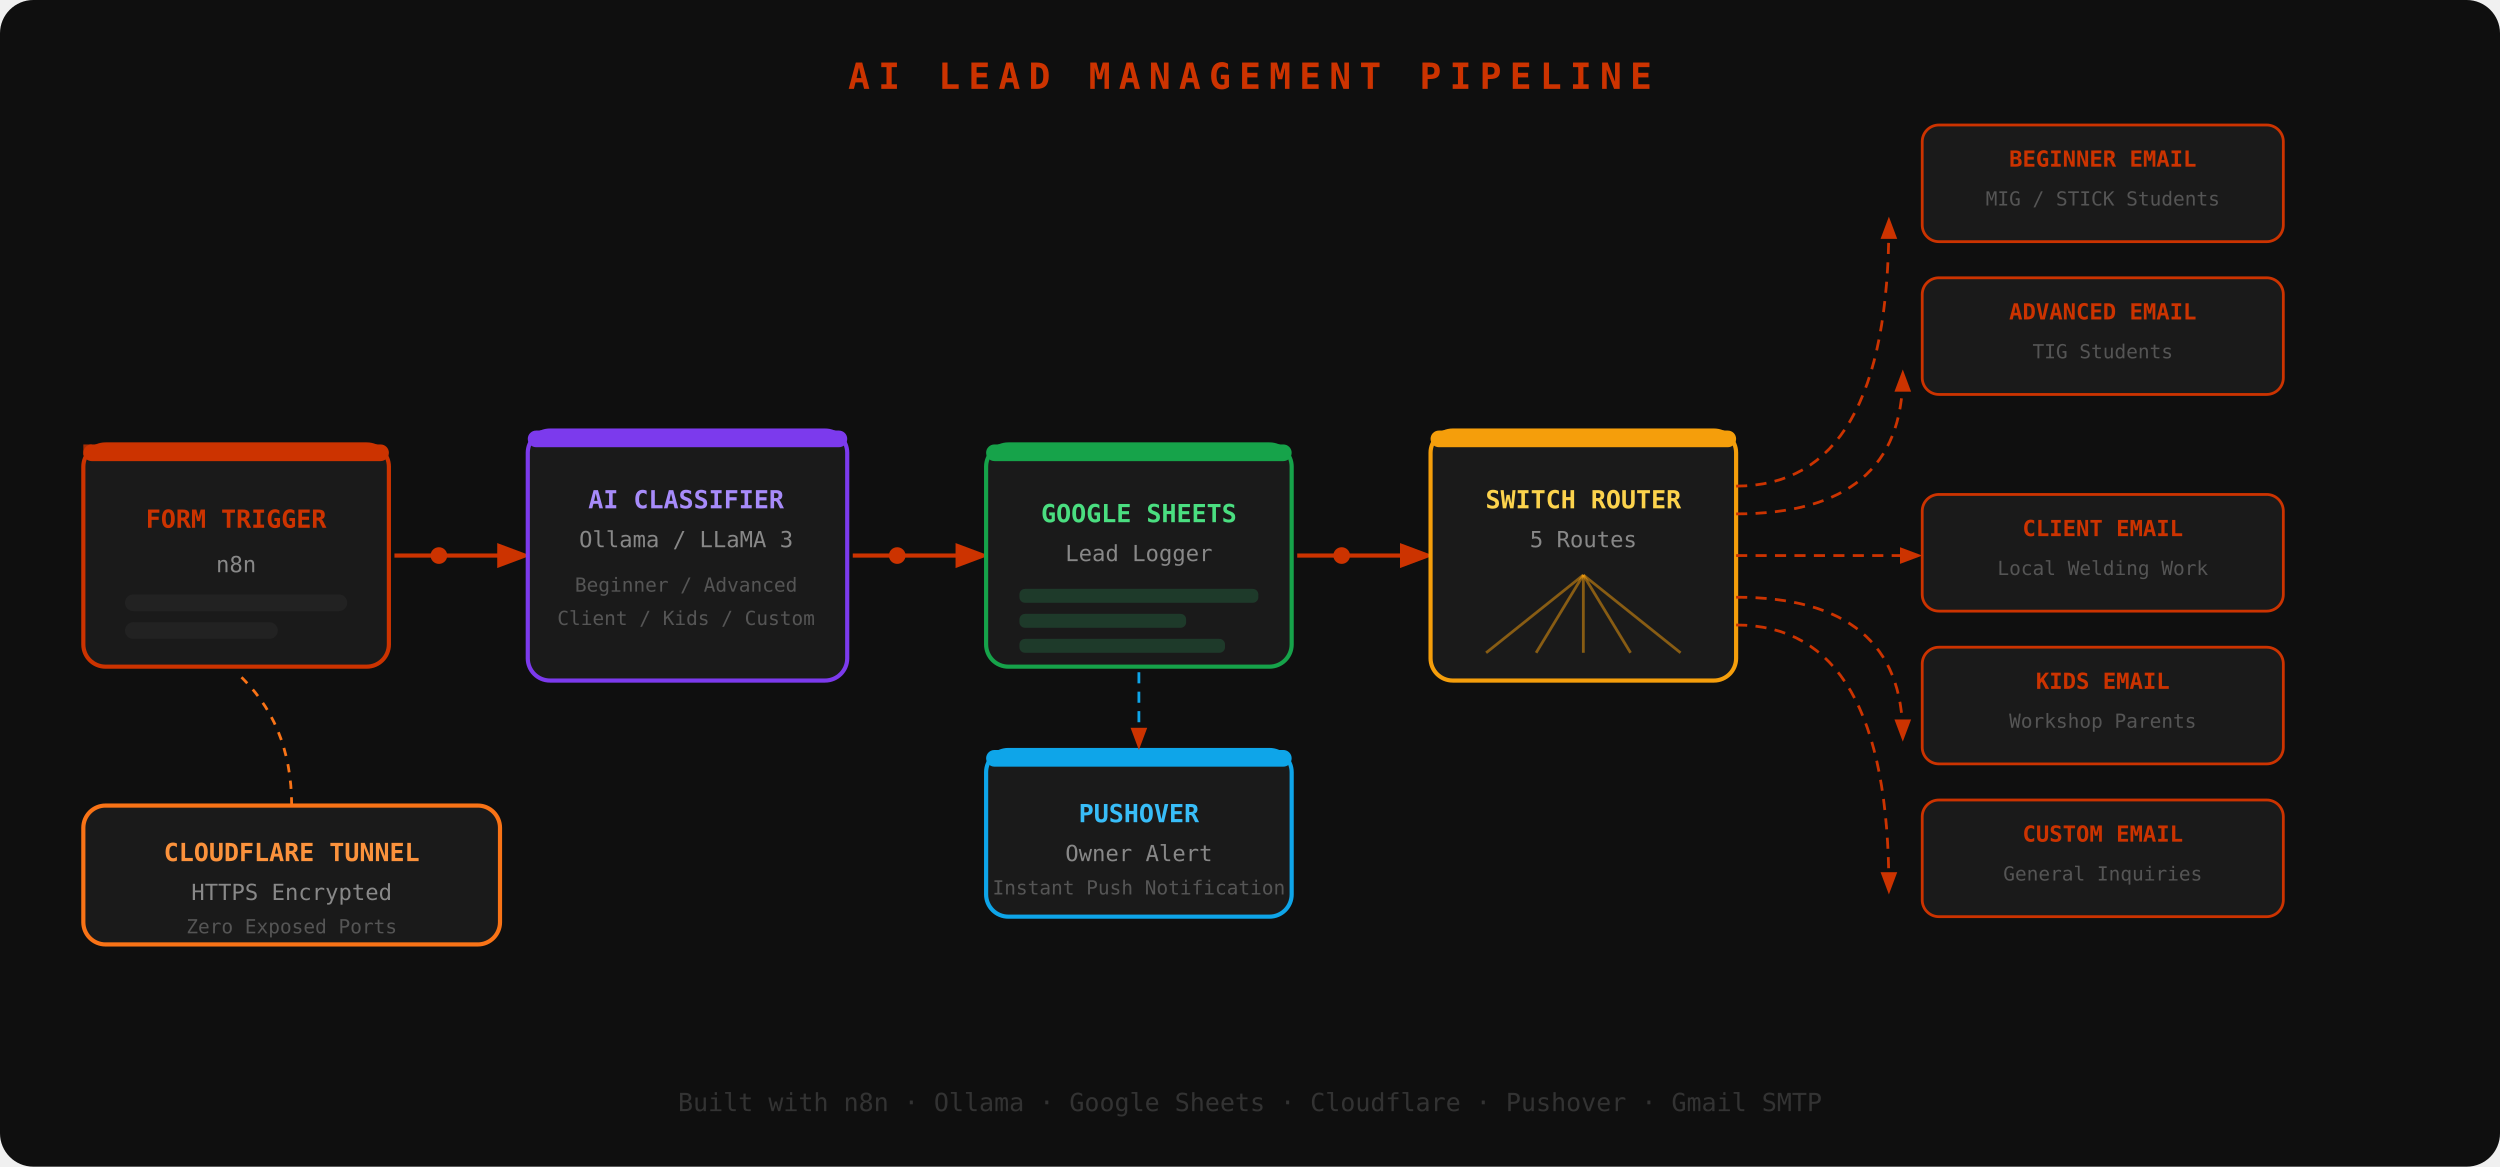
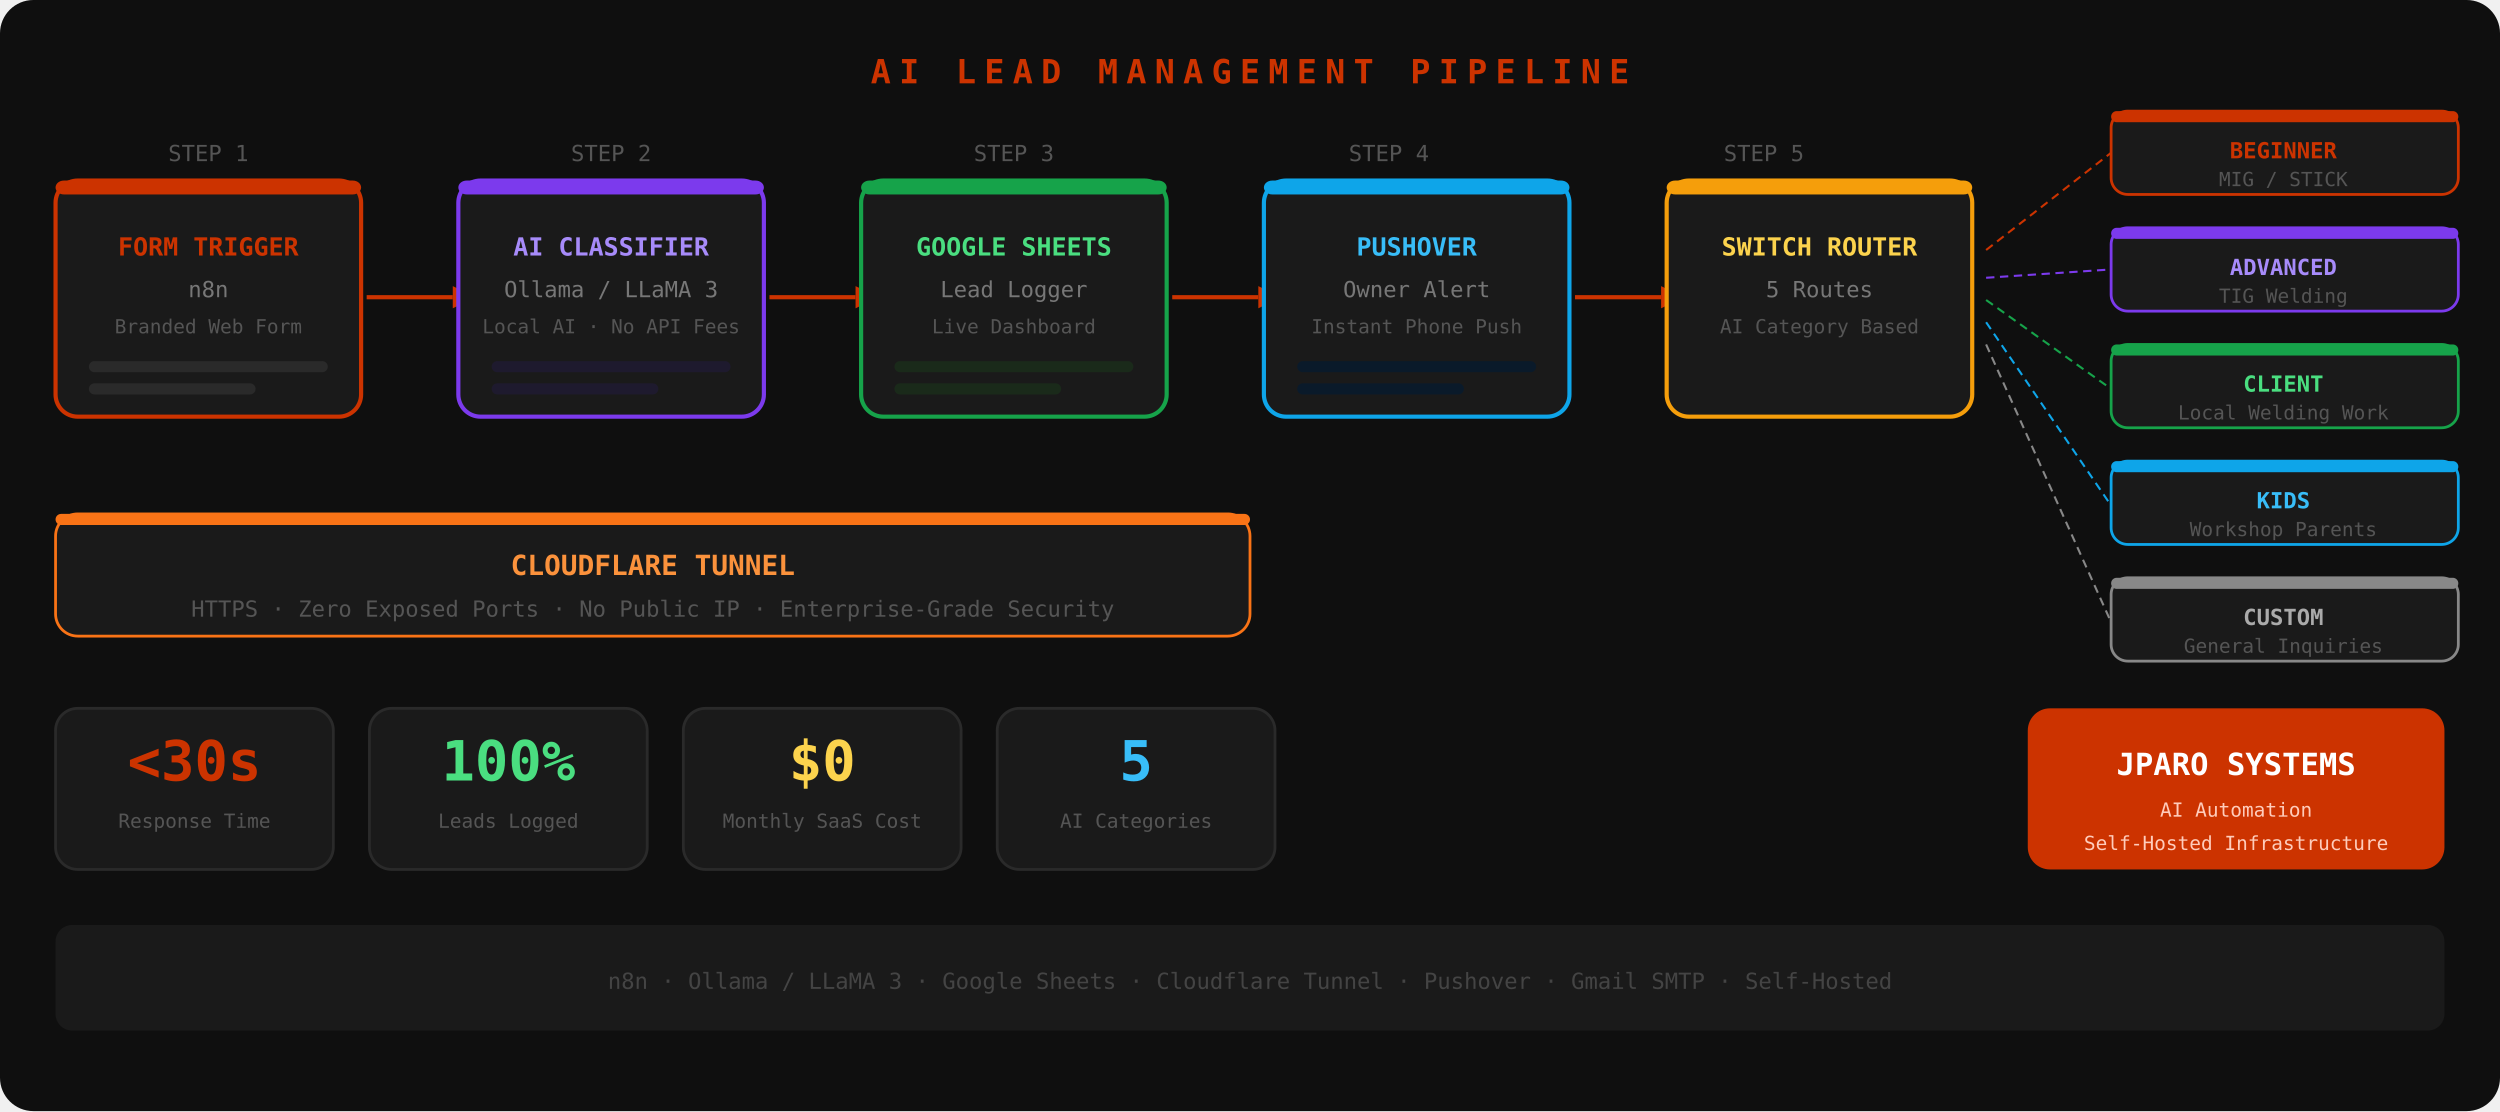
- <svg xmlns="http://www.w3.org/2000/svg" viewBox="0 0 900 420" width="900" height="420">
-   <defs>
-     <marker id="arrow" markerWidth="8" markerHeight="8" refX="6" refY="3" orient="auto">
-       <path d="M0,0 L0,6 L8,3 z" fill="#CC3300" />
-     </marker>
-     <filter id="glow">
-       <feGaussianBlur stdDeviation="2" result="coloredBlur" />
-       <feMerge>
-         <feMergeNode in="coloredBlur" />
-         <feMergeNode in="SourceGraphic" />
-       </feMerge>
-     </filter>
-     <linearGradient id="nodeBg" x1="0" y1="0" x2="0" y2="1">
-       <stop offset="0%" stop-color="#ffffff" />
-       <stop offset="100%" stop-color="#f7f7f7" />
-     </linearGradient>
-   </defs>
-   <rect width="900" height="420" fill="#0f0f0f" rx="12" />
-   <rect width="900" height="420" fill="url(#gridpat)" opacity="0.03" />
-   <text x="450" y="32" text-anchor="middle" fill="#CC3300" font-family="monospace" font-size="13" font-weight="bold" letter-spacing="3">AI LEAD MANAGEMENT PIPELINE</text>
-   <g transform="translate(30, 160)">
-     <rect width="110" height="80" rx="8" fill="#1a1a1a" stroke="#CC3300" stroke-width="1.5" />
-     <rect width="110" height="6" rx="3" fill="#CC3300" y="0" />
-     <text x="55" y="30" text-anchor="middle" fill="#CC3300" font-family="monospace" font-size="9" font-weight="bold">FORM TRIGGER</text>
-     <text x="55" y="46" text-anchor="middle" fill="#888" font-family="monospace" font-size="8">n8n</text>
-     <rect x="15" y="54" width="80" height="6" rx="3" fill="#222" />
-     <rect x="15" y="64" width="55" height="6" rx="3" fill="#222" />
-     <animateTransform attributeName="transform" type="translate" values="30,160; 30,156; 30,160" dur="3s" repeatCount="indefinite" />
-   </g>
-   <circle cx="85" cy="200" r="44" fill="none" stroke="#CC3300" stroke-width="1" opacity="0">
-     <animate attributeName="r" values="44;62;44" dur="3s" repeatCount="indefinite" />
-     <animate attributeName="opacity" values="0.6;0;0.6" dur="3s" repeatCount="indefinite" />
-   </circle>
-   <line x1="142" y1="200" x2="188" y2="200" stroke="#CC3300" stroke-width="1.5" marker-end="url(#arrow)" />
-   <circle cx="158" cy="200" r="3" fill="#CC3300">
-     <animate attributeName="cx" values="142;186" dur="1.2s" repeatCount="indefinite" />
-     <animate attributeName="opacity" values="1;0" dur="1.2s" repeatCount="indefinite" />
-   </circle>
-   <g transform="translate(190, 155)">
-     <rect width="115" height="90" rx="8" fill="#1a1a1a" stroke="#7c3aed" stroke-width="1.5" />
-     <rect width="115" height="6" rx="3" fill="#7c3aed" y="0" />
-     <text x="57" y="28" text-anchor="middle" fill="#a78bfa" font-family="monospace" font-size="9" font-weight="bold">AI CLASSIFIER</text>
-     <text x="57" y="42" text-anchor="middle" fill="#888" font-family="monospace" font-size="8">Ollama / LLaMA 3</text>
-     <text x="57" y="58" text-anchor="middle" fill="#555" font-family="monospace" font-size="7">Beginner / Advanced</text>
-     <text x="57" y="70" text-anchor="middle" fill="#555" font-family="monospace" font-size="7">Client / Kids / Custom</text>
-     <animateTransform attributeName="transform" type="translate" values="190,155; 190,151; 190,155" dur="2.5s" repeatCount="indefinite" />
-   </g>
-   <circle cx="247" cy="200" r="48" fill="none" stroke="#7c3aed" stroke-width="1" opacity="0">
-     <animate attributeName="r" values="48;66;48" dur="2.5s" repeatCount="indefinite" />
-     <animate attributeName="opacity" values="0.5;0;0.5" dur="2.5s" repeatCount="indefinite" />
-   </circle>
-   <line x1="307" y1="200" x2="353" y2="200" stroke="#CC3300" stroke-width="1.5" marker-end="url(#arrow)" />
-   <circle cx="323" cy="200" r="3" fill="#CC3300">
-     <animate attributeName="cx" values="307;351" dur="1.2s" begin="0.3s" repeatCount="indefinite" />
-     <animate attributeName="opacity" values="1;0" dur="1.2s" begin="0.3s" repeatCount="indefinite" />
-   </circle>
-   <g transform="translate(355, 160)">
-     <rect width="110" height="80" rx="8" fill="#1a1a1a" stroke="#16a34a" stroke-width="1.5" />
-     <rect width="110" height="6" rx="3" fill="#16a34a" y="0" />
-     <text x="55" y="28" text-anchor="middle" fill="#4ade80" font-family="monospace" font-size="9" font-weight="bold">GOOGLE SHEETS</text>
-     <text x="55" y="42" text-anchor="middle" fill="#888" font-family="monospace" font-size="8">Lead Logger</text>
-     <rect x="12" y="52" width="86" height="5" rx="2" fill="#1e3a2a" />
-     <rect x="12" y="61" width="60" height="5" rx="2" fill="#1e3a2a" />
-     <rect x="12" y="70" width="74" height="5" rx="2" fill="#1e3a2a" />
-     <animateTransform attributeName="transform" type="translate" values="355,160; 355,156; 355,160" dur="4s" repeatCount="indefinite" />
-   </g>
-   <line x1="467" y1="200" x2="513" y2="200" stroke="#CC3300" stroke-width="1.5" marker-end="url(#arrow)" />
-   <circle cx="483" cy="200" r="3" fill="#CC3300">
-     <animate attributeName="cx" values="467;511" dur="1.2s" begin="0.6s" repeatCount="indefinite" />
-     <animate attributeName="opacity" values="1;0" dur="1.2s" begin="0.6s" repeatCount="indefinite" />
-   </circle>
-   <g transform="translate(515, 155)">
-     <rect width="110" height="90" rx="8" fill="#1a1a1a" stroke="#f59e0b" stroke-width="1.5" />
-     <rect width="110" height="6" rx="3" fill="#f59e0b" y="0" />
-     <text x="55" y="28" text-anchor="middle" fill="#fcd34d" font-family="monospace" font-size="9" font-weight="bold">SWITCH ROUTER</text>
-     <text x="55" y="42" text-anchor="middle" fill="#888" font-family="monospace" font-size="8">5 Routes</text>
-     <line x1="55" y1="52" x2="20" y2="80" stroke="#f59e0b" stroke-width="1" opacity="0.5" />
-     <line x1="55" y1="52" x2="38" y2="80" stroke="#f59e0b" stroke-width="1" opacity="0.5" />
-     <line x1="55" y1="52" x2="55" y2="80" stroke="#f59e0b" stroke-width="1" opacity="0.5" />
-     <line x1="55" y1="52" x2="72" y2="80" stroke="#f59e0b" stroke-width="1" opacity="0.5" />
-     <line x1="55" y1="52" x2="90" y2="80" stroke="#f59e0b" stroke-width="1" opacity="0.5" />
-     <animateTransform attributeName="transform" type="translate" values="515,155; 515,151; 515,155" dur="3.5s" repeatCount="indefinite" />
-   </g>
-   <path d="M625,175 Q680,175 680,80" fill="none" stroke="#CC3300" stroke-width="1" stroke-dasharray="4,3" marker-end="url(#arrow)" />
-   <path d="M625,185 Q685,185 685,135" fill="none" stroke="#CC3300" stroke-width="1" stroke-dasharray="4,3" marker-end="url(#arrow)" />
-   <line x1="625" y1="200" x2="690" y2="200" stroke="#CC3300" stroke-width="1" stroke-dasharray="4,3" marker-end="url(#arrow)" />
-   <path d="M625,215 Q685,215 685,265" fill="none" stroke="#CC3300" stroke-width="1" stroke-dasharray="4,3" marker-end="url(#arrow)" />
-   <path d="M625,225 Q680,225 680,320" fill="none" stroke="#CC3300" stroke-width="1" stroke-dasharray="4,3" marker-end="url(#arrow)" />
-   <g transform="translate(692, 45)">
-     <rect width="130" height="42" rx="6" fill="#1a1a1a" stroke="#CC3300" stroke-width="1" />
-     <text x="65" y="15" text-anchor="middle" fill="#CC3300" font-family="monospace" font-size="8" font-weight="bold">BEGINNER EMAIL</text>
-     <text x="65" y="29" text-anchor="middle" fill="#555" font-family="monospace" font-size="7">MIG / STICK Students</text>
-   </g>
-   <g transform="translate(692, 100)">
-     <rect width="130" height="42" rx="6" fill="#1a1a1a" stroke="#CC3300" stroke-width="1" />
-     <text x="65" y="15" text-anchor="middle" fill="#CC3300" font-family="monospace" font-size="8" font-weight="bold">ADVANCED EMAIL</text>
-     <text x="65" y="29" text-anchor="middle" fill="#555" font-family="monospace" font-size="7">TIG Students</text>
-   </g>
-   <g transform="translate(692, 178)">
-     <rect width="130" height="42" rx="6" fill="#1a1a1a" stroke="#CC3300" stroke-width="1" />
-     <text x="65" y="15" text-anchor="middle" fill="#CC3300" font-family="monospace" font-size="8" font-weight="bold">CLIENT EMAIL</text>
-     <text x="65" y="29" text-anchor="middle" fill="#555" font-family="monospace" font-size="7">Local Welding Work</text>
-   </g>
-   <g transform="translate(692, 233)">
-     <rect width="130" height="42" rx="6" fill="#1a1a1a" stroke="#CC3300" stroke-width="1" />
-     <text x="65" y="15" text-anchor="middle" fill="#CC3300" font-family="monospace" font-size="8" font-weight="bold">KIDS EMAIL</text>
-     <text x="65" y="29" text-anchor="middle" fill="#555" font-family="monospace" font-size="7">Workshop Parents</text>
-   </g>
-   <g transform="translate(692, 288)">
-     <rect width="130" height="42" rx="6" fill="#1a1a1a" stroke="#CC3300" stroke-width="1" />
-     <text x="65" y="15" text-anchor="middle" fill="#CC3300" font-family="monospace" font-size="8" font-weight="bold">CUSTOM EMAIL</text>
-     <text x="65" y="29" text-anchor="middle" fill="#555" font-family="monospace" font-size="7">General Inquiries</text>
-   </g>
-   <g transform="translate(355, 270)">
-     <rect width="110" height="60" rx="8" fill="#1a1a1a" stroke="#0ea5e9" stroke-width="1.5" />
-     <rect width="110" height="6" rx="3" fill="#0ea5e9" y="0" />
-     <text x="55" y="26" text-anchor="middle" fill="#38bdf8" font-family="monospace" font-size="9" font-weight="bold">PUSHOVER</text>
-     <text x="55" y="40" text-anchor="middle" fill="#888" font-family="monospace" font-size="8">Owner Alert</text>
-     <text x="55" y="52" text-anchor="middle" fill="#555" font-family="monospace" font-size="7">Instant Push Notification</text>
-   </g>
-   <line x1="410" y1="242" x2="410" y2="268" stroke="#0ea5e9" stroke-width="1" stroke-dasharray="4,3" marker-end="url(#arrow)" />
-   <g transform="translate(30, 290)">
-     <rect width="150" height="50" rx="8" fill="#1a1a1a" stroke="#f97316" stroke-width="1.5" />
-     <text x="75" y="20" text-anchor="middle" fill="#fb923c" font-family="monospace" font-size="9" font-weight="bold">CLOUDFLARE TUNNEL</text>
-     <text x="75" y="34" text-anchor="middle" fill="#888" font-family="monospace" font-size="8">HTTPS Encrypted</text>
-     <text x="75" y="46" text-anchor="middle" fill="#555" font-family="monospace" font-size="7">Zero Exposed Ports</text>
-   </g>
-   <path d="M105,290 Q105,260 85,242" fill="none" stroke="#f97316" stroke-width="1" stroke-dasharray="3,3" />
-   <rect x="30" y="160" width="3" height="4" fill="#CC3300" opacity="0.8">
-     <animate attributeName="x" values="30;860;30" dur="4s" repeatCount="indefinite" calcMode="linear" />
-     <animate attributeName="opacity" values="0.8;0;0.8" dur="4s" repeatCount="indefinite" />
-   </rect>
-   <text x="450" y="400" text-anchor="middle" fill="#333" font-family="monospace" font-size="9">Built with n8n · Ollama · Google Sheets · Cloudflare · Pushover · Gmail SMTP</text>
+ <svg xmlns="http://www.w3.org/2000/svg" viewBox="0 0 900 400" width="900" height="400">
+   <rect width="900" height="400" fill="#0f0f0f" rx="12" />
+   <text x="450" y="30" text-anchor="middle" fill="#CC3300" font-family="monospace" font-size="12" font-weight="bold" letter-spacing="3">AI LEAD MANAGEMENT PIPELINE</text>
+   <text x="75" y="58" text-anchor="middle" fill="#555" font-family="monospace" font-size="8">STEP 1</text>
+   <text x="220" y="58" text-anchor="middle" fill="#555" font-family="monospace" font-size="8">STEP 2</text>
+   <text x="365" y="58" text-anchor="middle" fill="#555" font-family="monospace" font-size="8">STEP 3</text>
+   <text x="500" y="58" text-anchor="middle" fill="#555" font-family="monospace" font-size="8">STEP 4</text>
+   <text x="635" y="58" text-anchor="middle" fill="#555" font-family="monospace" font-size="8">STEP 5</text>
+   <rect x="20" y="65" width="110" height="85" rx="8" fill="#1a1a1a" stroke="#CC3300" stroke-width="1.5" />
+   <rect x="20" y="65" width="110" height="5" rx="3" fill="#CC3300" />
+   <text x="75" y="92" text-anchor="middle" fill="#CC3300" font-family="monospace" font-size="9" font-weight="bold">FORM TRIGGER</text>
+   <text x="75" y="107" text-anchor="middle" fill="#777" font-family="monospace" font-size="8">n8n</text>
+   <text x="75" y="120" text-anchor="middle" fill="#555" font-family="monospace" font-size="7">Branded Web Form</text>
+   <rect x="32" y="130" width="86" height="4" rx="2" fill="#2a2a2a" />
+   <rect x="32" y="138" width="60" height="4" rx="2" fill="#2a2a2a" />
+   <line x1="132" y1="107" x2="163" y2="107" stroke="#CC3300" stroke-width="1.5" />
+   <polygon points="163,103 171,107 163,111" fill="#CC3300" />
+   <rect x="165" y="65" width="110" height="85" rx="8" fill="#1a1a1a" stroke="#7c3aed" stroke-width="1.5" />
+   <rect x="165" y="65" width="110" height="5" rx="3" fill="#7c3aed" />
+   <text x="220" y="92" text-anchor="middle" fill="#a78bfa" font-family="monospace" font-size="9" font-weight="bold">AI CLASSIFIER</text>
+   <text x="220" y="107" text-anchor="middle" fill="#777" font-family="monospace" font-size="8">Ollama / LLaMA 3</text>
+   <text x="220" y="120" text-anchor="middle" fill="#555" font-family="monospace" font-size="7">Local AI · No API Fees</text>
+   <rect x="177" y="130" width="86" height="4" rx="2" fill="#1e1a2e" />
+   <rect x="177" y="138" width="60" height="4" rx="2" fill="#1e1a2e" />
+   <line x1="277" y1="107" x2="308" y2="107" stroke="#CC3300" stroke-width="1.5" />
+   <polygon points="308,103 316,107 308,111" fill="#CC3300" />
+   <rect x="310" y="65" width="110" height="85" rx="8" fill="#1a1a1a" stroke="#16a34a" stroke-width="1.5" />
+   <rect x="310" y="65" width="110" height="5" rx="3" fill="#16a34a" />
+   <text x="365" y="92" text-anchor="middle" fill="#4ade80" font-family="monospace" font-size="9" font-weight="bold">GOOGLE SHEETS</text>
+   <text x="365" y="107" text-anchor="middle" fill="#777" font-family="monospace" font-size="8">Lead Logger</text>
+   <text x="365" y="120" text-anchor="middle" fill="#555" font-family="monospace" font-size="7">Live Dashboard</text>
+   <rect x="322" y="130" width="86" height="4" rx="2" fill="#1a2a1a" />
+   <rect x="322" y="138" width="60" height="4" rx="2" fill="#1a2a1a" />
+   <line x1="422" y1="107" x2="453" y2="107" stroke="#CC3300" stroke-width="1.5" />
+   <polygon points="453,103 461,107 453,111" fill="#CC3300" />
+   <rect x="455" y="65" width="110" height="85" rx="8" fill="#1a1a1a" stroke="#0ea5e9" stroke-width="1.5" />
+   <rect x="455" y="65" width="110" height="5" rx="3" fill="#0ea5e9" />
+   <text x="510" y="92" text-anchor="middle" fill="#38bdf8" font-family="monospace" font-size="9" font-weight="bold">PUSHOVER</text>
+   <text x="510" y="107" text-anchor="middle" fill="#777" font-family="monospace" font-size="8">Owner Alert</text>
+   <text x="510" y="120" text-anchor="middle" fill="#555" font-family="monospace" font-size="7">Instant Phone Push</text>
+   <rect x="467" y="130" width="86" height="4" rx="2" fill="#0a1a2a" />
+   <rect x="467" y="138" width="60" height="4" rx="2" fill="#0a1a2a" />
+   <line x1="567" y1="107" x2="598" y2="107" stroke="#CC3300" stroke-width="1.5" />
+   <polygon points="598,103 606,107 598,111" fill="#CC3300" />
+   <rect x="600" y="65" width="110" height="85" rx="8" fill="#1a1a1a" stroke="#f59e0b" stroke-width="1.5" />
+   <rect x="600" y="65" width="110" height="5" rx="3" fill="#f59e0b" />
+   <text x="655" y="92" text-anchor="middle" fill="#fcd34d" font-family="monospace" font-size="9" font-weight="bold">SWITCH ROUTER</text>
+   <text x="655" y="107" text-anchor="middle" fill="#777" font-family="monospace" font-size="8">5 Routes</text>
+   <text x="655" y="120" text-anchor="middle" fill="#555" font-family="monospace" font-size="7">AI Category Based</text>
+   <line x1="715" y1="90" x2="760" y2="55" stroke="#CC3300" stroke-width="0.75" stroke-dasharray="3,2" />
+   <line x1="715" y1="100" x2="760" y2="97" stroke="#7c3aed" stroke-width="0.75" stroke-dasharray="3,2" />
+   <line x1="715" y1="108" x2="760" y2="140" stroke="#16a34a" stroke-width="0.75" stroke-dasharray="3,2" />
+   <line x1="715" y1="116" x2="760" y2="182" stroke="#0ea5e9" stroke-width="0.75" stroke-dasharray="3,2" />
+   <line x1="715" y1="124" x2="760" y2="224" stroke="#888" stroke-width="0.75" stroke-dasharray="3,2" />
+   <rect x="760" y="40" width="125" height="30" rx="6" fill="#1a1a1a" stroke="#CC3300" stroke-width="1" />
+   <rect x="760" y="40" width="125" height="4" rx="2" fill="#CC3300" />
+   <text x="822" y="57" text-anchor="middle" fill="#CC3300" font-family="monospace" font-size="8" font-weight="bold">BEGINNER</text>
+   <text x="822" y="67" text-anchor="middle" fill="#555" font-family="monospace" font-size="7">MIG / STICK</text>
+   <rect x="760" y="82" width="125" height="30" rx="6" fill="#1a1a1a" stroke="#7c3aed" stroke-width="1" />
+   <rect x="760" y="82" width="125" height="4" rx="2" fill="#7c3aed" />
+   <text x="822" y="99" text-anchor="middle" fill="#a78bfa" font-family="monospace" font-size="8" font-weight="bold">ADVANCED</text>
+   <text x="822" y="109" text-anchor="middle" fill="#555" font-family="monospace" font-size="7">TIG Welding</text>
+   <rect x="760" y="124" width="125" height="30" rx="6" fill="#1a1a1a" stroke="#16a34a" stroke-width="1" />
+   <rect x="760" y="124" width="125" height="4" rx="2" fill="#16a34a" />
+   <text x="822" y="141" text-anchor="middle" fill="#4ade80" font-family="monospace" font-size="8" font-weight="bold">CLIENT</text>
+   <text x="822" y="151" text-anchor="middle" fill="#555" font-family="monospace" font-size="7">Local Welding Work</text>
+   <rect x="760" y="166" width="125" height="30" rx="6" fill="#1a1a1a" stroke="#0ea5e9" stroke-width="1" />
+   <rect x="760" y="166" width="125" height="4" rx="2" fill="#0ea5e9" />
+   <text x="822" y="183" text-anchor="middle" fill="#38bdf8" font-family="monospace" font-size="8" font-weight="bold">KIDS</text>
+   <text x="822" y="193" text-anchor="middle" fill="#555" font-family="monospace" font-size="7">Workshop Parents</text>
+   <rect x="760" y="208" width="125" height="30" rx="6" fill="#1a1a1a" stroke="#888" stroke-width="1" />
+   <rect x="760" y="208" width="125" height="4" rx="2" fill="#888" />
+   <text x="822" y="225" text-anchor="middle" fill="#aaa" font-family="monospace" font-size="8" font-weight="bold">CUSTOM</text>
+   <text x="822" y="235" text-anchor="middle" fill="#555" font-family="monospace" font-size="7">General Inquiries</text>
+   <rect x="20" y="185" width="430" height="44" rx="8" fill="#1a1a1a" stroke="#f97316" stroke-width="1" />
+   <rect x="20" y="185" width="430" height="4" rx="2" fill="#f97316" />
+   <text x="235" y="207" text-anchor="middle" fill="#fb923c" font-family="monospace" font-size="10" font-weight="bold">CLOUDFLARE TUNNEL</text>
+   <text x="235" y="222" text-anchor="middle" fill="#555" font-family="monospace" font-size="8">HTTPS · Zero Exposed Ports · No Public IP · Enterprise-Grade Security</text>
+   <rect x="20" y="255" width="100" height="58" rx="8" fill="#1a1a1a" stroke="#2a2a2a" stroke-width="1" />
+   <text x="70" y="281" text-anchor="middle" fill="#CC3300" font-family="monospace" font-size="20" font-weight="bold">&lt;30s</text>
+   <text x="70" y="298" text-anchor="middle" fill="#555" font-family="monospace" font-size="7">Response Time</text>
+   <rect x="133" y="255" width="100" height="58" rx="8" fill="#1a1a1a" stroke="#2a2a2a" stroke-width="1" />
+   <text x="183" y="281" text-anchor="middle" fill="#4ade80" font-family="monospace" font-size="20" font-weight="bold">100%</text>
+   <text x="183" y="298" text-anchor="middle" fill="#555" font-family="monospace" font-size="7">Leads Logged</text>
+   <rect x="246" y="255" width="100" height="58" rx="8" fill="#1a1a1a" stroke="#2a2a2a" stroke-width="1" />
+   <text x="296" y="281" text-anchor="middle" fill="#fcd34d" font-family="monospace" font-size="20" font-weight="bold">$0</text>
+   <text x="296" y="298" text-anchor="middle" fill="#555" font-family="monospace" font-size="7">Monthly SaaS Cost</text>
+   <rect x="359" y="255" width="100" height="58" rx="8" fill="#1a1a1a" stroke="#2a2a2a" stroke-width="1" />
+   <text x="409" y="281" text-anchor="middle" fill="#38bdf8" font-family="monospace" font-size="20" font-weight="bold">5</text>
+   <text x="409" y="298" text-anchor="middle" fill="#555" font-family="monospace" font-size="7">AI Categories</text>
+   <rect x="20" y="333" width="860" height="38" rx="6" fill="#1a1a1a" />
+   <text x="450" y="356" text-anchor="middle" fill="#444" font-family="monospace" font-size="8">n8n  ·  Ollama / LLaMA 3  ·  Google Sheets  ·  Cloudflare Tunnel  ·  Pushover  ·  Gmail SMTP  ·  Self-Hosted</text>
+   <rect x="730" y="255" width="150" height="58" rx="8" fill="#CC3300" />
+   <text x="805" y="279" text-anchor="middle" fill="white" font-family="monospace" font-size="11" font-weight="bold">JPARO SYSTEMS</text>
+   <text x="805" y="294" text-anchor="middle" fill="#ffccbb" font-family="monospace" font-size="7">AI Automation</text>
+   <text x="805" y="306" text-anchor="middle" fill="#ffccbb" font-family="monospace" font-size="7">Self-Hosted Infrastructure</text>
</svg>
